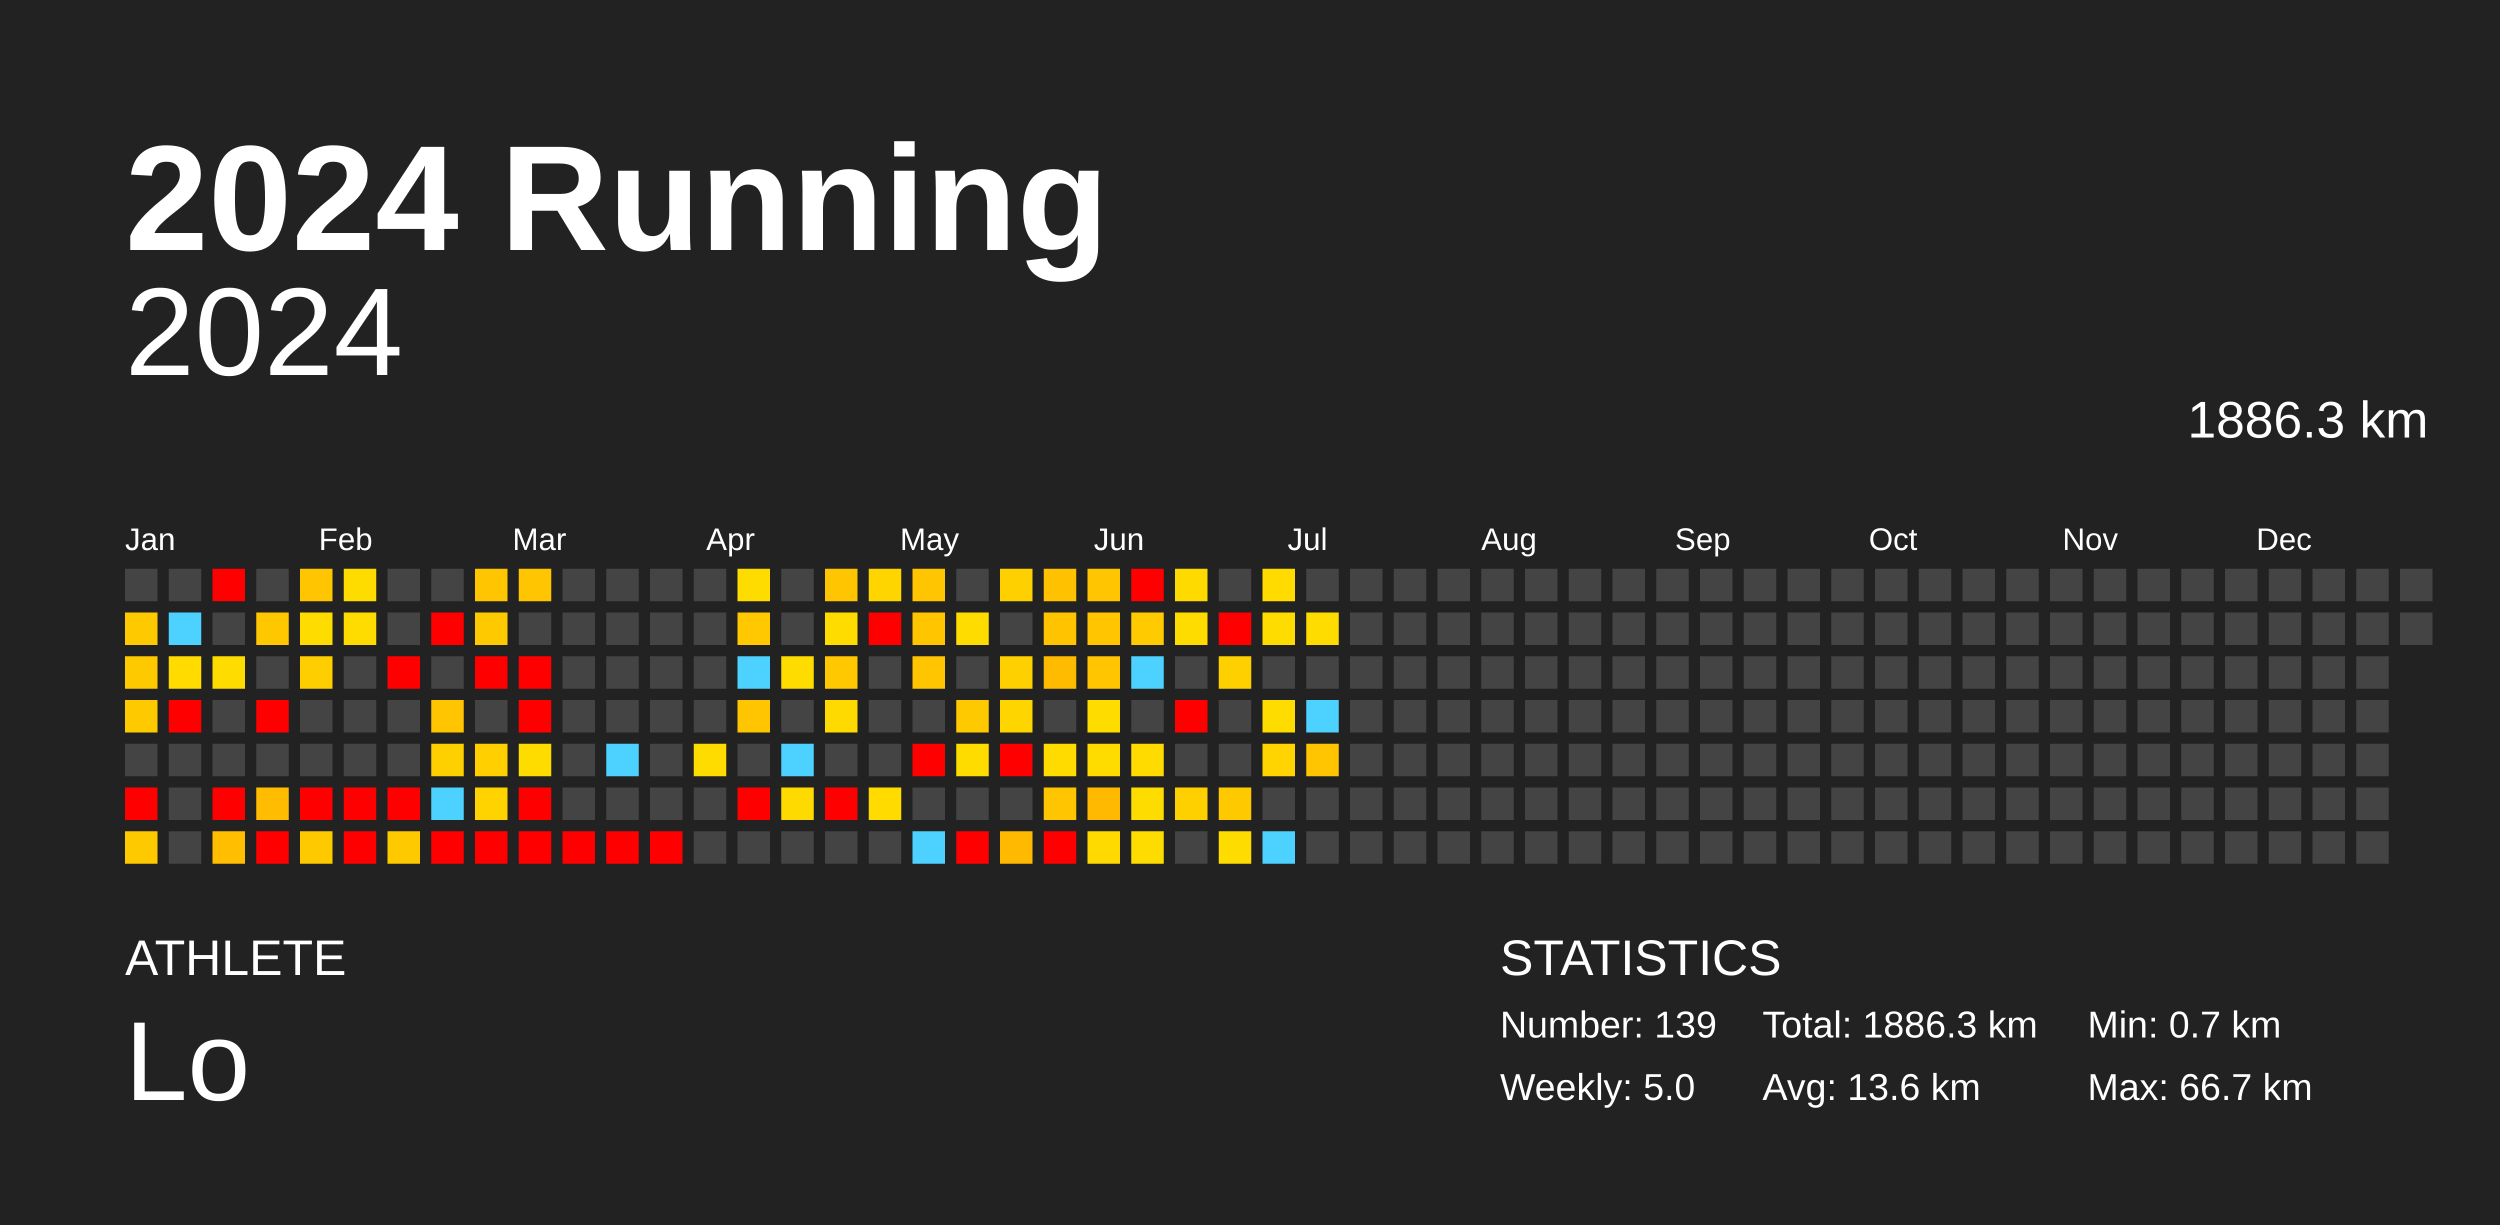
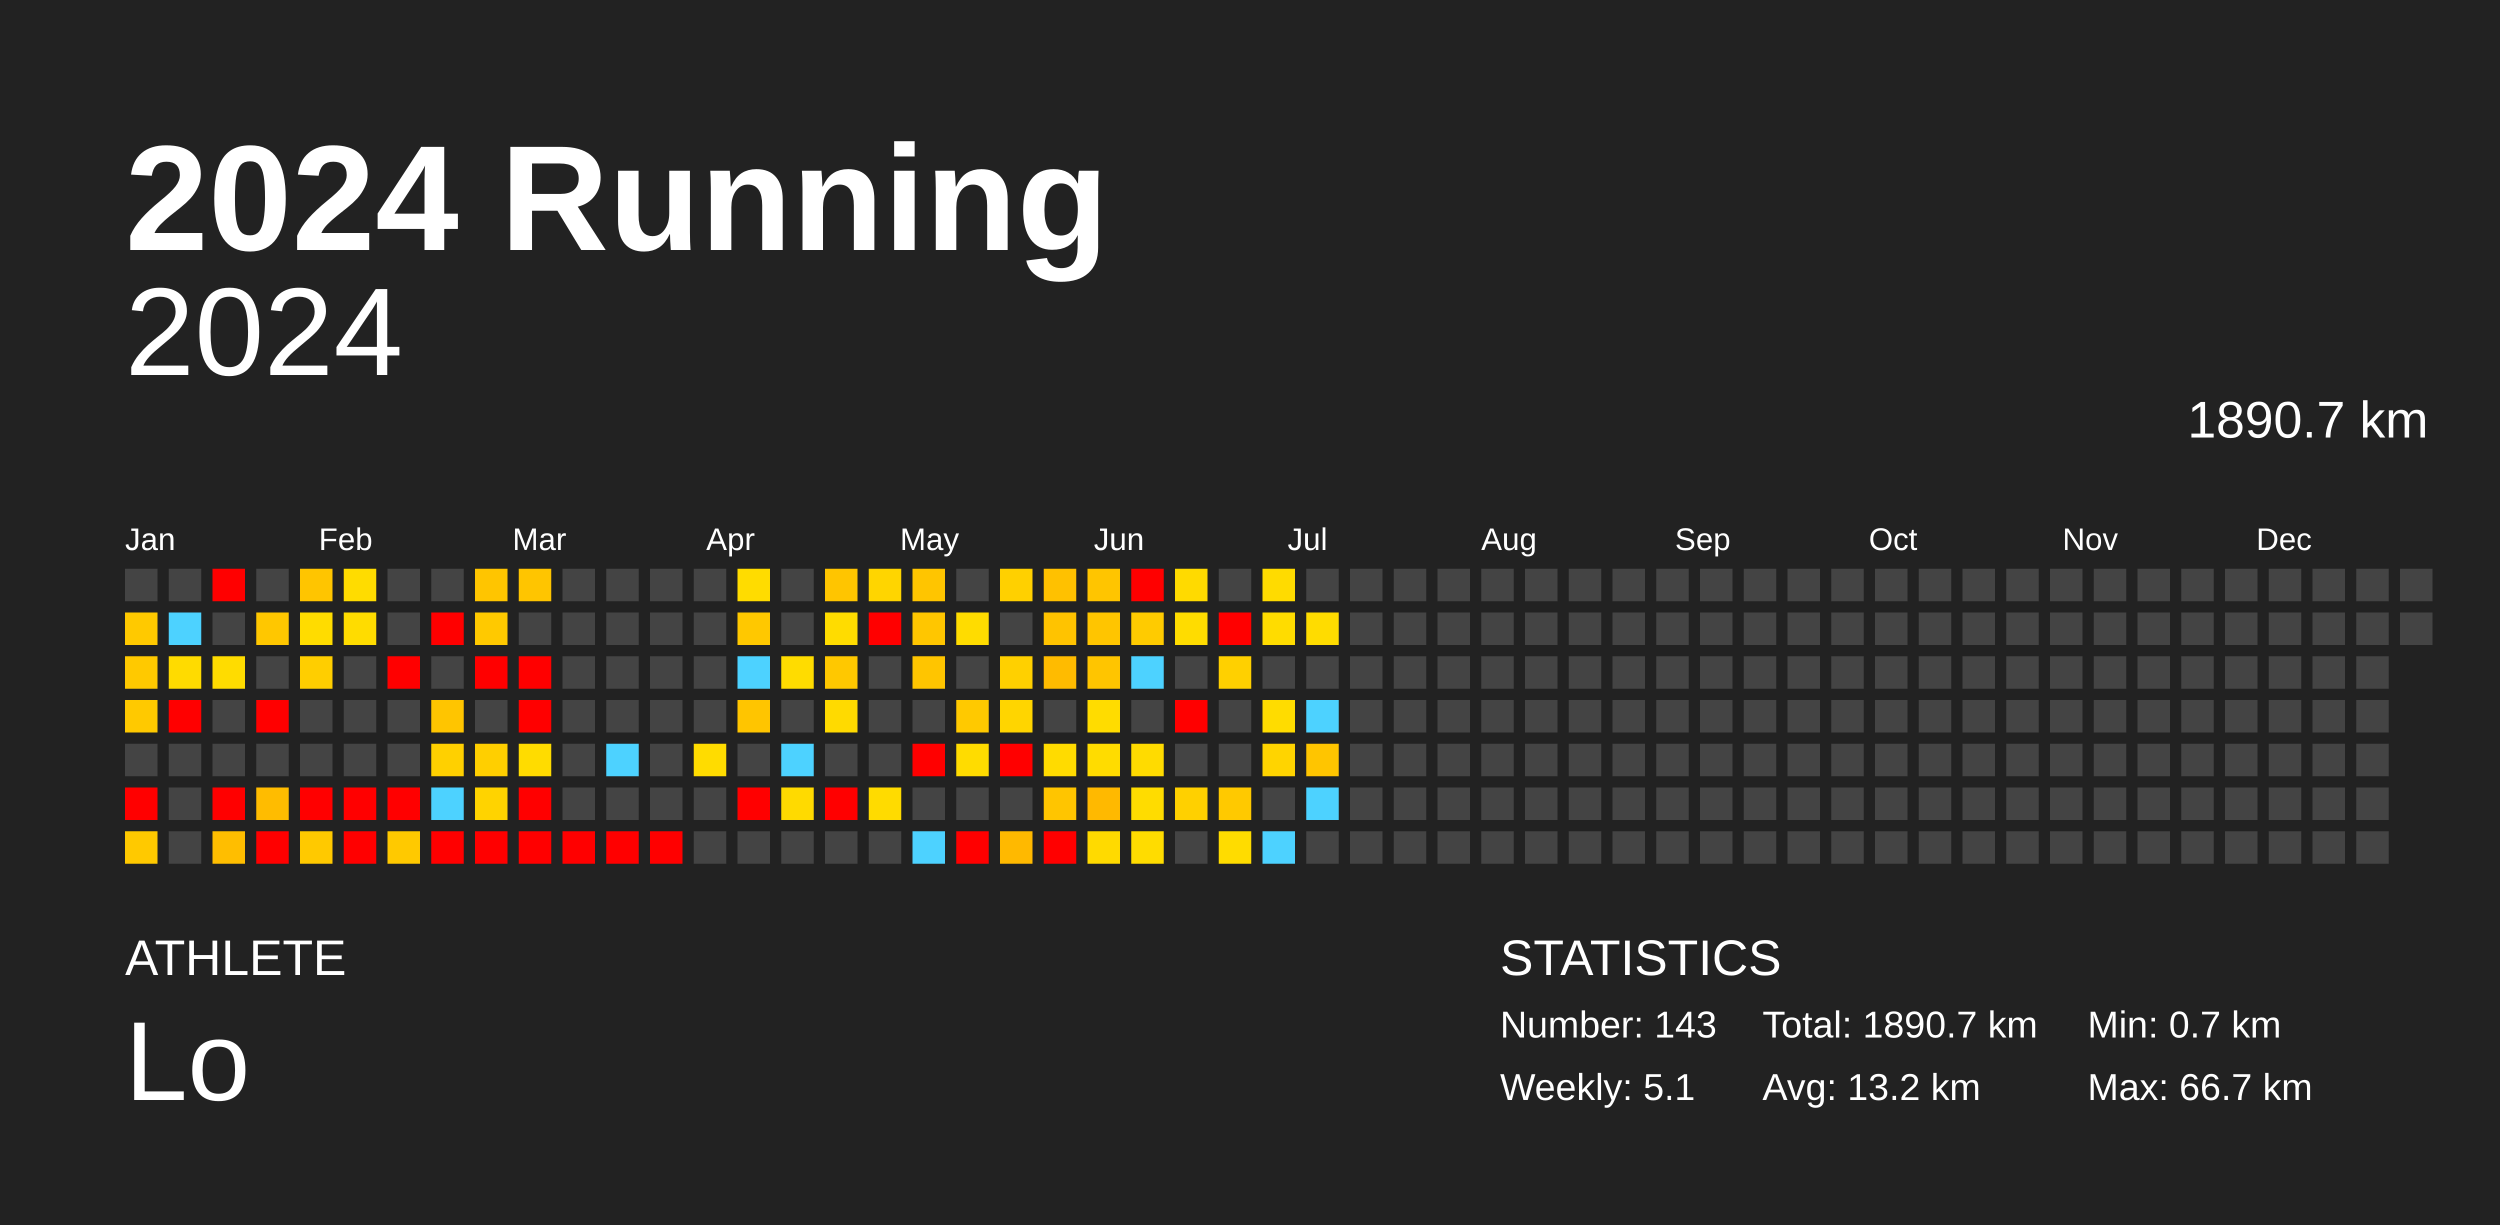
<svg xmlns="http://www.w3.org/2000/svg" baseProfile="full" height="98mm" version="1.1" viewBox="0,0,200,98" width="200mm">
  <defs />
  <rect fill="#222222" height="98" width="200" x="0" y="0" />
  <text fill="#FFFFFF" style="font-size:12px; font-family:Arial; font-weight:bold;" x="10" y="20">2024 Running</text>
  <text fill="#FFFFFF" style="font-size:4px; font-family:Arial" x="10" y="78">ATHLETE</text>
  <text fill="#FFFFFF" style="font-size:9px; font-family:Arial" x="10" y="88">Lo</text>
  <text fill="#FFFFFF" style="font-size:4px; font-family:Arial" x="120" y="78">STATISTICS</text>
-   <text fill="#FFFFFF" style="font-size:3px; font-family:Arial" x="120" y="83">Number: 139</text>
-   <text fill="#FFFFFF" style="font-size:3px; font-family:Arial" x="120" y="88">Weekly: 5.0</text>
-   <text fill="#FFFFFF" style="font-size:3px; font-family:Arial" x="141" y="83">Total: 1886.3 km</text>
-   <text fill="#FFFFFF" style="font-size:3px; font-family:Arial" x="141" y="88">Avg: 13.6 km</text>
+   <text fill="#FFFFFF" style="font-size:3px; font-family:Arial" x="120" y="83">Number: 143</text>
+   <text fill="#FFFFFF" style="font-size:3px; font-family:Arial" x="120" y="88">Weekly: 5.1</text>
+   <text fill="#FFFFFF" style="font-size:3px; font-family:Arial" x="141" y="83">Total: 1890.7 km</text>
+   <text fill="#FFFFFF" style="font-size:3px; font-family:Arial" x="141" y="88">Avg: 13.2 km</text>
  <text fill="#FFFFFF" style="font-size:3px; font-family:Arial" x="167" y="83">Min: 0.7 km</text>
  <text fill="#FFFFFF" style="font-size:3px; font-family:Arial" x="167" y="88">Max: 66.7 km</text>
  <text alignment-baseline="hanging" fill="#FFFFFF" style="font-size:10.0px; font-family:Arial;" x="10" y="30">2024</text>
-   <text alignment-baseline="hanging" fill="#FFFFFF" style="font-size:4.125px; font-family:Arial;" x="175" y="35">1886.3 km</text>
+   <text alignment-baseline="hanging" fill="#FFFFFF" style="font-size:4.125px; font-family:Arial;" x="175" y="35">1890.7 km</text>
  <text fill="#FFFFFF" style="font-size:2.5px; font-family:Arial" x="10.0" y="44">Jan</text>
  <text fill="#FFFFFF" style="font-size:2.5px; font-family:Arial" x="25.5" y="44">Feb</text>
  <text fill="#FFFFFF" style="font-size:2.5px; font-family:Arial" x="41.0" y="44">Mar</text>
  <text fill="#FFFFFF" style="font-size:2.5px; font-family:Arial" x="56.5" y="44">Apr</text>
  <text fill="#FFFFFF" style="font-size:2.5px; font-family:Arial" x="72.0" y="44">May</text>
  <text fill="#FFFFFF" style="font-size:2.5px; font-family:Arial" x="87.5" y="44">Jun</text>
  <text fill="#FFFFFF" style="font-size:2.5px; font-family:Arial" x="103.0" y="44">Jul</text>
  <text fill="#FFFFFF" style="font-size:2.5px; font-family:Arial" x="118.5" y="44">Aug</text>
  <text fill="#FFFFFF" style="font-size:2.5px; font-family:Arial" x="134.0" y="44">Sep</text>
  <text fill="#FFFFFF" style="font-size:2.5px; font-family:Arial" x="149.5" y="44">Oct</text>
  <text fill="#FFFFFF" style="font-size:2.5px; font-family:Arial" x="165.0" y="44">Nov</text>
  <text fill="#FFFFFF" style="font-size:2.5px; font-family:Arial" x="180.5" y="44">Dec</text>
  <rect fill="#444444" height="2.6" width="2.6" x="10.0" y="45.5" />
  <rect fill="#ffc900" height="2.6" width="2.6" x="10.0" y="49.0" />
  <rect fill="#ffc900" height="2.6" width="2.6" x="10.0" y="52.5" />
  <rect fill="#ffc900" height="2.6" width="2.6" x="10.0" y="56.0" />
  <rect fill="#444444" height="2.6" width="2.6" x="10.0" y="59.5" />
  <rect fill="red" height="2.6" width="2.6" x="10.0" y="63.0" />
  <rect fill="#ffc900" height="2.6" width="2.6" x="10.0" y="66.5" />
  <rect fill="#444444" height="2.6" width="2.6" x="13.5" y="45.5" />
  <rect fill="#4dd2ff" height="2.6" width="2.6" x="13.5" y="49.0" />
  <rect fill="#ffdb00" height="2.6" width="2.6" x="13.5" y="52.5" />
  <rect fill="red" height="2.6" width="2.6" x="13.5" y="56.0" />
  <rect fill="#444444" height="2.6" width="2.6" x="13.5" y="59.5" />
  <rect fill="#444444" height="2.6" width="2.6" x="13.5" y="63.0" />
  <rect fill="#444444" height="2.6" width="2.6" x="13.5" y="66.5" />
  <rect fill="red" height="2.6" width="2.6" x="17.0" y="45.5" />
  <rect fill="#444444" height="2.6" width="2.6" x="17.0" y="49.0" />
  <rect fill="#ffdc00" height="2.6" width="2.6" x="17.0" y="52.5" />
  <rect fill="#444444" height="2.6" width="2.6" x="17.0" y="56.0" />
  <rect fill="#444444" height="2.6" width="2.6" x="17.0" y="59.5" />
  <rect fill="red" height="2.6" width="2.6" x="17.0" y="63.0" />
  <rect fill="#ffbe00" height="2.6" width="2.6" x="17.0" y="66.5" />
  <rect fill="#444444" height="2.6" width="2.6" x="20.5" y="45.5" />
  <rect fill="#ffc700" height="2.6" width="2.6" x="20.5" y="49.0" />
  <rect fill="#444444" height="2.6" width="2.6" x="20.5" y="52.5" />
  <rect fill="red" height="2.6" width="2.6" x="20.5" y="56.0" />
  <rect fill="#444444" height="2.6" width="2.6" x="20.5" y="59.5" />
  <rect fill="#ffbc00" height="2.6" width="2.6" x="20.5" y="63.0" />
  <rect fill="red" height="2.6" width="2.6" x="20.5" y="66.5" />
  <rect fill="#ffc500" height="2.6" width="2.6" x="24.0" y="45.5" />
  <rect fill="#ffdc00" height="2.6" width="2.6" x="24.0" y="49.0" />
  <rect fill="#ffce00" height="2.6" width="2.6" x="24.0" y="52.5" />
  <rect fill="#444444" height="2.6" width="2.6" x="24.0" y="56.0" />
  <rect fill="#444444" height="2.6" width="2.6" x="24.0" y="59.5" />
  <rect fill="red" height="2.6" width="2.6" x="24.0" y="63.0" />
  <rect fill="#ffc900" height="2.6" width="2.6" x="24.0" y="66.5" />
  <rect fill="#ffdc00" height="2.6" width="2.6" x="27.5" y="45.5" />
  <rect fill="#ffdc00" height="2.6" width="2.6" x="27.5" y="49.0" />
  <rect fill="#444444" height="2.6" width="2.6" x="27.5" y="52.5" />
  <rect fill="#444444" height="2.6" width="2.6" x="27.5" y="56.0" />
  <rect fill="#444444" height="2.6" width="2.6" x="27.5" y="59.5" />
  <rect fill="red" height="2.6" width="2.6" x="27.5" y="63.0" />
  <rect fill="red" height="2.6" width="2.6" x="27.5" y="66.5" />
  <rect fill="#444444" height="2.6" width="2.6" x="31.0" y="45.5" />
  <rect fill="#444444" height="2.6" width="2.6" x="31.0" y="49.0" />
  <rect fill="red" height="2.6" width="2.6" x="31.0" y="52.5" />
  <rect fill="#444444" height="2.6" width="2.6" x="31.0" y="56.0" />
  <rect fill="#444444" height="2.6" width="2.6" x="31.0" y="59.5" />
  <rect fill="red" height="2.6" width="2.6" x="31.0" y="63.0" />
  <rect fill="#ffc900" height="2.6" width="2.6" x="31.0" y="66.5" />
  <rect fill="#444444" height="2.6" width="2.6" x="34.5" y="45.5" />
  <rect fill="red" height="2.6" width="2.6" x="34.5" y="49.0" />
  <rect fill="#444444" height="2.6" width="2.6" x="34.5" y="52.5" />
  <rect fill="#ffc500" height="2.6" width="2.6" x="34.5" y="56.0" />
  <rect fill="#ffd000" height="2.6" width="2.6" x="34.5" y="59.5" />
  <rect fill="#4dd2ff" height="2.6" width="2.6" x="34.5" y="63.0" />
  <rect fill="red" height="2.6" width="2.6" x="34.5" y="66.5" />
  <rect fill="#ffc500" height="2.6" width="2.6" x="38.0" y="45.5" />
  <rect fill="#ffc900" height="2.6" width="2.6" x="38.0" y="49.0" />
  <rect fill="red" height="2.6" width="2.6" x="38.0" y="52.5" />
  <rect fill="#444444" height="2.6" width="2.6" x="38.0" y="56.0" />
  <rect fill="#ffcf00" height="2.6" width="2.6" x="38.0" y="59.5" />
  <rect fill="#ffd300" height="2.6" width="2.6" x="38.0" y="63.0" />
  <rect fill="red" height="2.6" width="2.6" x="38.0" y="66.5" />
  <rect fill="#ffc500" height="2.6" width="2.6" x="41.5" y="45.5" />
  <rect fill="#444444" height="2.6" width="2.6" x="41.5" y="49.0" />
  <rect fill="red" height="2.6" width="2.6" x="41.5" y="52.5" />
  <rect fill="red" height="2.6" width="2.6" x="41.5" y="56.0" />
  <rect fill="#ffdc00" height="2.6" width="2.6" x="41.5" y="59.5" />
  <rect fill="red" height="2.6" width="2.6" x="41.5" y="63.0" />
  <rect fill="red" height="2.6" width="2.6" x="41.5" y="66.5" />
  <rect fill="#444444" height="2.6" width="2.6" x="45.0" y="45.5" />
  <rect fill="#444444" height="2.6" width="2.6" x="45.0" y="49.0" />
  <rect fill="#444444" height="2.6" width="2.6" x="45.0" y="52.5" />
  <rect fill="#444444" height="2.6" width="2.6" x="45.0" y="56.0" />
  <rect fill="#444444" height="2.6" width="2.6" x="45.0" y="59.5" />
  <rect fill="#444444" height="2.6" width="2.6" x="45.0" y="63.0" />
  <rect fill="red" height="2.6" width="2.6" x="45.0" y="66.5" />
  <rect fill="#444444" height="2.6" width="2.6" x="48.5" y="45.5" />
  <rect fill="#444444" height="2.6" width="2.6" x="48.5" y="49.0" />
  <rect fill="#444444" height="2.6" width="2.6" x="48.5" y="52.5" />
  <rect fill="#444444" height="2.6" width="2.6" x="48.5" y="56.0" />
  <rect fill="#4dd2ff" height="2.6" width="2.6" x="48.5" y="59.5" />
  <rect fill="#444444" height="2.6" width="2.6" x="48.5" y="63.0" />
  <rect fill="red" height="2.6" width="2.6" x="48.5" y="66.5" />
  <rect fill="#444444" height="2.6" width="2.6" x="52.0" y="45.5" />
  <rect fill="#444444" height="2.6" width="2.6" x="52.0" y="49.0" />
  <rect fill="#444444" height="2.6" width="2.6" x="52.0" y="52.5" />
  <rect fill="#444444" height="2.6" width="2.6" x="52.0" y="56.0" />
  <rect fill="#444444" height="2.6" width="2.6" x="52.0" y="59.5" />
  <rect fill="#444444" height="2.6" width="2.6" x="52.0" y="63.0" />
  <rect fill="red" height="2.6" width="2.6" x="52.0" y="66.5" />
  <rect fill="#444444" height="2.6" width="2.6" x="55.5" y="45.5" />
  <rect fill="#444444" height="2.6" width="2.6" x="55.5" y="49.0" />
  <rect fill="#444444" height="2.6" width="2.6" x="55.5" y="52.5" />
  <rect fill="#444444" height="2.6" width="2.6" x="55.5" y="56.0" />
  <rect fill="#ffdc00" height="2.6" width="2.6" x="55.5" y="59.5" />
  <rect fill="#444444" height="2.6" width="2.6" x="55.5" y="63.0" />
  <rect fill="#444444" height="2.6" width="2.6" x="55.5" y="66.5" />
  <rect fill="#ffdc00" height="2.6" width="2.6" x="59.0" y="45.5" />
  <rect fill="#ffc800" height="2.6" width="2.6" x="59.0" y="49.0" />
  <rect fill="#4dd2ff" height="2.6" width="2.6" x="59.0" y="52.5" />
  <rect fill="#ffc500" height="2.6" width="2.6" x="59.0" y="56.0" />
  <rect fill="#444444" height="2.6" width="2.6" x="59.0" y="59.5" />
  <rect fill="red" height="2.6" width="2.6" x="59.0" y="63.0" />
  <rect fill="#444444" height="2.6" width="2.6" x="59.0" y="66.5" />
  <rect fill="#444444" height="2.6" width="2.6" x="62.5" y="45.5" />
  <rect fill="#444444" height="2.6" width="2.6" x="62.5" y="49.0" />
  <rect fill="#ffdc00" height="2.6" width="2.6" x="62.5" y="52.5" />
  <rect fill="#444444" height="2.6" width="2.6" x="62.5" y="56.0" />
  <rect fill="#4dd2ff" height="2.6" width="2.6" x="62.5" y="59.5" />
  <rect fill="#ffda00" height="2.6" width="2.6" x="62.5" y="63.0" />
  <rect fill="#444444" height="2.6" width="2.6" x="62.5" y="66.5" />
  <rect fill="#ffc500" height="2.6" width="2.6" x="66.0" y="45.5" />
  <rect fill="#ffdc00" height="2.6" width="2.6" x="66.0" y="49.0" />
  <rect fill="#ffc800" height="2.6" width="2.6" x="66.0" y="52.5" />
  <rect fill="#ffda00" height="2.6" width="2.6" x="66.0" y="56.0" />
  <rect fill="#444444" height="2.6" width="2.6" x="66.0" y="59.5" />
  <rect fill="red" height="2.6" width="2.6" x="66.0" y="63.0" />
  <rect fill="#444444" height="2.6" width="2.6" x="66.0" y="66.5" />
  <rect fill="#ffd500" height="2.6" width="2.6" x="69.5" y="45.5" />
  <rect fill="red" height="2.6" width="2.6" x="69.5" y="49.0" />
  <rect fill="#444444" height="2.6" width="2.6" x="69.5" y="52.5" />
  <rect fill="#444444" height="2.6" width="2.6" x="69.5" y="56.0" />
  <rect fill="#444444" height="2.6" width="2.6" x="69.5" y="59.5" />
  <rect fill="#ffdb00" height="2.6" width="2.6" x="69.5" y="63.0" />
  <rect fill="#444444" height="2.6" width="2.6" x="69.5" y="66.5" />
  <rect fill="#ffc500" height="2.6" width="2.6" x="73.0" y="45.5" />
  <rect fill="#ffc600" height="2.6" width="2.6" x="73.0" y="49.0" />
  <rect fill="#ffc500" height="2.6" width="2.6" x="73.0" y="52.5" />
  <rect fill="#444444" height="2.6" width="2.6" x="73.0" y="56.0" />
  <rect fill="red" height="2.6" width="2.6" x="73.0" y="59.5" />
  <rect fill="#444444" height="2.6" width="2.6" x="73.0" y="63.0" />
  <rect fill="#4dd2ff" height="2.6" width="2.6" x="73.0" y="66.5" />
  <rect fill="#444444" height="2.6" width="2.6" x="76.5" y="45.5" />
  <rect fill="#ffdc00" height="2.6" width="2.6" x="76.5" y="49.0" />
  <rect fill="#444444" height="2.6" width="2.6" x="76.5" y="52.5" />
  <rect fill="#ffc900" height="2.6" width="2.6" x="76.5" y="56.0" />
  <rect fill="#ffdc00" height="2.6" width="2.6" x="76.5" y="59.5" />
  <rect fill="#444444" height="2.6" width="2.6" x="76.5" y="63.0" />
  <rect fill="red" height="2.6" width="2.6" x="76.5" y="66.5" />
  <rect fill="#ffd000" height="2.6" width="2.6" x="80.0" y="45.5" />
  <rect fill="#444444" height="2.6" width="2.6" x="80.0" y="49.0" />
  <rect fill="#ffd000" height="2.6" width="2.6" x="80.0" y="52.5" />
  <rect fill="#ffd500" height="2.6" width="2.6" x="80.0" y="56.0" />
  <rect fill="red" height="2.6" width="2.6" x="80.0" y="59.5" />
  <rect fill="#444444" height="2.6" width="2.6" x="80.0" y="63.0" />
  <rect fill="#ffb900" height="2.6" width="2.6" x="80.0" y="66.5" />
  <rect fill="#ffc100" height="2.6" width="2.6" x="83.5" y="45.5" />
  <rect fill="#ffc300" height="2.6" width="2.6" x="83.5" y="49.0" />
  <rect fill="#ffbb00" height="2.6" width="2.6" x="83.5" y="52.5" />
  <rect fill="#444444" height="2.6" width="2.6" x="83.5" y="56.0" />
  <rect fill="#ffdb00" height="2.6" width="2.6" x="83.5" y="59.5" />
  <rect fill="#ffc500" height="2.6" width="2.6" x="83.5" y="63.0" />
  <rect fill="red" height="2.6" width="2.6" x="83.5" y="66.5" />
  <rect fill="#ffc500" height="2.6" width="2.6" x="87.0" y="45.5" />
  <rect fill="#ffc500" height="2.6" width="2.6" x="87.0" y="49.0" />
  <rect fill="#ffc500" height="2.6" width="2.6" x="87.0" y="52.5" />
  <rect fill="#ffdc00" height="2.6" width="2.6" x="87.0" y="56.0" />
  <rect fill="#ffdc00" height="2.6" width="2.6" x="87.0" y="59.5" />
  <rect fill="#ffb900" height="2.6" width="2.6" x="87.0" y="63.0" />
  <rect fill="#ffda00" height="2.6" width="2.6" x="87.0" y="66.5" />
  <rect fill="red" height="2.6" width="2.6" x="90.5" y="45.5" />
  <rect fill="#ffcb00" height="2.6" width="2.6" x="90.5" y="49.0" />
  <rect fill="#4dd2ff" height="2.6" width="2.6" x="90.5" y="52.5" />
  <rect fill="#444444" height="2.6" width="2.6" x="90.5" y="56.0" />
  <rect fill="#ffdb00" height="2.6" width="2.6" x="90.5" y="59.5" />
  <rect fill="#ffdc00" height="2.6" width="2.6" x="90.5" y="63.0" />
  <rect fill="#ffdc00" height="2.6" width="2.6" x="90.5" y="66.5" />
  <rect fill="#ffda00" height="2.6" width="2.6" x="94.0" y="45.5" />
  <rect fill="#ffdc00" height="2.6" width="2.6" x="94.0" y="49.0" />
  <rect fill="#444444" height="2.6" width="2.6" x="94.0" y="52.5" />
  <rect fill="red" height="2.6" width="2.6" x="94.0" y="56.0" />
  <rect fill="#444444" height="2.6" width="2.6" x="94.0" y="59.5" />
  <rect fill="#ffd000" height="2.6" width="2.6" x="94.0" y="63.0" />
  <rect fill="#444444" height="2.6" width="2.6" x="94.0" y="66.5" />
  <rect fill="#444444" height="2.6" width="2.6" x="97.5" y="45.5" />
  <rect fill="red" height="2.6" width="2.6" x="97.5" y="49.0" />
  <rect fill="#ffd000" height="2.6" width="2.6" x="97.5" y="52.5" />
  <rect fill="#444444" height="2.6" width="2.6" x="97.5" y="56.0" />
  <rect fill="#444444" height="2.6" width="2.6" x="97.5" y="59.5" />
  <rect fill="#ffc900" height="2.6" width="2.6" x="97.5" y="63.0" />
  <rect fill="#ffdc00" height="2.6" width="2.6" x="97.5" y="66.5" />
  <rect fill="#ffdb00" height="2.6" width="2.6" x="101.0" y="45.5" />
  <rect fill="#ffdc00" height="2.6" width="2.6" x="101.0" y="49.0" />
  <rect fill="#444444" height="2.6" width="2.6" x="101.0" y="52.5" />
  <rect fill="#ffdc00" height="2.6" width="2.6" x="101.0" y="56.0" />
  <rect fill="#ffd400" height="2.6" width="2.6" x="101.0" y="59.5" />
  <rect fill="#444444" height="2.6" width="2.6" x="101.0" y="63.0" />
  <rect fill="#4dd2ff" height="2.6" width="2.6" x="101.0" y="66.5" />
  <rect fill="#444444" height="2.6" width="2.6" x="104.5" y="45.5" />
  <rect fill="#ffdc00" height="2.6" width="2.6" x="104.5" y="49.0" />
  <rect fill="#444444" height="2.6" width="2.6" x="104.5" y="52.5" />
  <rect fill="#4dd2ff" height="2.6" width="2.6" x="104.5" y="56.0" />
  <rect fill="#ffc500" height="2.6" width="2.6" x="104.5" y="59.5" />
-   <rect fill="#444444" height="2.6" width="2.6" x="104.5" y="63.0" />
+   <rect fill="#4dd2ff" height="2.6" width="2.6" x="104.5" y="63.0" />
  <rect fill="#444444" height="2.6" width="2.6" x="104.5" y="66.5" />
  <rect fill="#444444" height="2.6" width="2.6" x="108.0" y="45.5" />
  <rect fill="#444444" height="2.6" width="2.6" x="108.0" y="49.0" />
  <rect fill="#444444" height="2.6" width="2.6" x="108.0" y="52.5" />
  <rect fill="#444444" height="2.6" width="2.6" x="108.0" y="56.0" />
  <rect fill="#444444" height="2.6" width="2.6" x="108.0" y="59.5" />
  <rect fill="#444444" height="2.6" width="2.6" x="108.0" y="63.0" />
  <rect fill="#444444" height="2.6" width="2.6" x="108.0" y="66.5" />
  <rect fill="#444444" height="2.6" width="2.6" x="111.5" y="45.5" />
  <rect fill="#444444" height="2.6" width="2.6" x="111.5" y="49.0" />
  <rect fill="#444444" height="2.6" width="2.6" x="111.5" y="52.5" />
  <rect fill="#444444" height="2.6" width="2.6" x="111.5" y="56.0" />
  <rect fill="#444444" height="2.6" width="2.6" x="111.5" y="59.5" />
  <rect fill="#444444" height="2.6" width="2.6" x="111.5" y="63.0" />
  <rect fill="#444444" height="2.6" width="2.6" x="111.5" y="66.5" />
  <rect fill="#444444" height="2.6" width="2.6" x="115.0" y="45.5" />
  <rect fill="#444444" height="2.6" width="2.6" x="115.0" y="49.0" />
  <rect fill="#444444" height="2.6" width="2.6" x="115.0" y="52.5" />
  <rect fill="#444444" height="2.6" width="2.6" x="115.0" y="56.0" />
  <rect fill="#444444" height="2.6" width="2.6" x="115.0" y="59.5" />
  <rect fill="#444444" height="2.6" width="2.6" x="115.0" y="63.0" />
  <rect fill="#444444" height="2.6" width="2.6" x="115.0" y="66.5" />
  <rect fill="#444444" height="2.6" width="2.6" x="118.5" y="45.5" />
  <rect fill="#444444" height="2.6" width="2.6" x="118.5" y="49.0" />
  <rect fill="#444444" height="2.6" width="2.6" x="118.5" y="52.5" />
  <rect fill="#444444" height="2.6" width="2.6" x="118.5" y="56.0" />
  <rect fill="#444444" height="2.6" width="2.6" x="118.5" y="59.5" />
  <rect fill="#444444" height="2.6" width="2.6" x="118.5" y="63.0" />
  <rect fill="#444444" height="2.6" width="2.6" x="118.5" y="66.5" />
  <rect fill="#444444" height="2.6" width="2.6" x="122.0" y="45.5" />
  <rect fill="#444444" height="2.6" width="2.6" x="122.0" y="49.0" />
  <rect fill="#444444" height="2.6" width="2.6" x="122.0" y="52.5" />
  <rect fill="#444444" height="2.6" width="2.6" x="122.0" y="56.0" />
  <rect fill="#444444" height="2.6" width="2.6" x="122.0" y="59.5" />
  <rect fill="#444444" height="2.6" width="2.6" x="122.0" y="63.0" />
  <rect fill="#444444" height="2.6" width="2.6" x="122.0" y="66.5" />
  <rect fill="#444444" height="2.6" width="2.6" x="125.5" y="45.5" />
  <rect fill="#444444" height="2.6" width="2.6" x="125.5" y="49.0" />
  <rect fill="#444444" height="2.6" width="2.6" x="125.5" y="52.5" />
  <rect fill="#444444" height="2.6" width="2.6" x="125.5" y="56.0" />
  <rect fill="#444444" height="2.6" width="2.6" x="125.5" y="59.5" />
  <rect fill="#444444" height="2.6" width="2.6" x="125.5" y="63.0" />
  <rect fill="#444444" height="2.6" width="2.6" x="125.5" y="66.5" />
  <rect fill="#444444" height="2.6" width="2.6" x="129.0" y="45.5" />
  <rect fill="#444444" height="2.6" width="2.6" x="129.0" y="49.0" />
  <rect fill="#444444" height="2.6" width="2.6" x="129.0" y="52.5" />
  <rect fill="#444444" height="2.6" width="2.6" x="129.0" y="56.0" />
  <rect fill="#444444" height="2.6" width="2.6" x="129.0" y="59.5" />
  <rect fill="#444444" height="2.6" width="2.6" x="129.0" y="63.0" />
  <rect fill="#444444" height="2.6" width="2.6" x="129.0" y="66.5" />
  <rect fill="#444444" height="2.6" width="2.6" x="132.5" y="45.5" />
  <rect fill="#444444" height="2.6" width="2.6" x="132.5" y="49.0" />
  <rect fill="#444444" height="2.6" width="2.6" x="132.5" y="52.5" />
  <rect fill="#444444" height="2.6" width="2.6" x="132.5" y="56.0" />
  <rect fill="#444444" height="2.6" width="2.6" x="132.5" y="59.5" />
  <rect fill="#444444" height="2.6" width="2.6" x="132.5" y="63.0" />
  <rect fill="#444444" height="2.6" width="2.6" x="132.5" y="66.5" />
  <rect fill="#444444" height="2.6" width="2.6" x="136.0" y="45.5" />
  <rect fill="#444444" height="2.6" width="2.6" x="136.0" y="49.0" />
  <rect fill="#444444" height="2.6" width="2.6" x="136.0" y="52.5" />
  <rect fill="#444444" height="2.6" width="2.6" x="136.0" y="56.0" />
  <rect fill="#444444" height="2.6" width="2.6" x="136.0" y="59.5" />
  <rect fill="#444444" height="2.6" width="2.6" x="136.0" y="63.0" />
  <rect fill="#444444" height="2.6" width="2.6" x="136.0" y="66.5" />
  <rect fill="#444444" height="2.6" width="2.6" x="139.5" y="45.5" />
  <rect fill="#444444" height="2.6" width="2.6" x="139.5" y="49.0" />
  <rect fill="#444444" height="2.6" width="2.6" x="139.5" y="52.5" />
  <rect fill="#444444" height="2.6" width="2.6" x="139.5" y="56.0" />
  <rect fill="#444444" height="2.6" width="2.6" x="139.5" y="59.5" />
  <rect fill="#444444" height="2.6" width="2.6" x="139.5" y="63.0" />
  <rect fill="#444444" height="2.6" width="2.6" x="139.5" y="66.5" />
  <rect fill="#444444" height="2.6" width="2.6" x="143.0" y="45.5" />
  <rect fill="#444444" height="2.6" width="2.6" x="143.0" y="49.0" />
  <rect fill="#444444" height="2.6" width="2.6" x="143.0" y="52.5" />
  <rect fill="#444444" height="2.6" width="2.6" x="143.0" y="56.0" />
  <rect fill="#444444" height="2.6" width="2.6" x="143.0" y="59.5" />
  <rect fill="#444444" height="2.6" width="2.6" x="143.0" y="63.0" />
  <rect fill="#444444" height="2.6" width="2.6" x="143.0" y="66.5" />
  <rect fill="#444444" height="2.6" width="2.6" x="146.5" y="45.5" />
  <rect fill="#444444" height="2.6" width="2.6" x="146.5" y="49.0" />
  <rect fill="#444444" height="2.6" width="2.6" x="146.5" y="52.5" />
  <rect fill="#444444" height="2.6" width="2.6" x="146.5" y="56.0" />
  <rect fill="#444444" height="2.6" width="2.6" x="146.5" y="59.5" />
  <rect fill="#444444" height="2.6" width="2.6" x="146.5" y="63.0" />
  <rect fill="#444444" height="2.6" width="2.6" x="146.5" y="66.5" />
  <rect fill="#444444" height="2.6" width="2.6" x="150.0" y="45.5" />
  <rect fill="#444444" height="2.6" width="2.6" x="150.0" y="49.0" />
  <rect fill="#444444" height="2.6" width="2.6" x="150.0" y="52.5" />
  <rect fill="#444444" height="2.6" width="2.6" x="150.0" y="56.0" />
  <rect fill="#444444" height="2.6" width="2.6" x="150.0" y="59.5" />
  <rect fill="#444444" height="2.6" width="2.6" x="150.0" y="63.0" />
  <rect fill="#444444" height="2.6" width="2.6" x="150.0" y="66.5" />
  <rect fill="#444444" height="2.6" width="2.6" x="153.5" y="45.5" />
  <rect fill="#444444" height="2.6" width="2.6" x="153.5" y="49.0" />
  <rect fill="#444444" height="2.6" width="2.6" x="153.5" y="52.5" />
  <rect fill="#444444" height="2.6" width="2.6" x="153.5" y="56.0" />
  <rect fill="#444444" height="2.6" width="2.6" x="153.5" y="59.5" />
  <rect fill="#444444" height="2.6" width="2.6" x="153.5" y="63.0" />
  <rect fill="#444444" height="2.6" width="2.6" x="153.5" y="66.5" />
  <rect fill="#444444" height="2.6" width="2.6" x="157.0" y="45.5" />
  <rect fill="#444444" height="2.6" width="2.6" x="157.0" y="49.0" />
  <rect fill="#444444" height="2.6" width="2.6" x="157.0" y="52.5" />
  <rect fill="#444444" height="2.6" width="2.6" x="157.0" y="56.0" />
  <rect fill="#444444" height="2.6" width="2.6" x="157.0" y="59.5" />
  <rect fill="#444444" height="2.6" width="2.6" x="157.0" y="63.0" />
  <rect fill="#444444" height="2.6" width="2.6" x="157.0" y="66.5" />
  <rect fill="#444444" height="2.6" width="2.6" x="160.5" y="45.5" />
  <rect fill="#444444" height="2.6" width="2.6" x="160.5" y="49.0" />
  <rect fill="#444444" height="2.6" width="2.6" x="160.5" y="52.5" />
  <rect fill="#444444" height="2.6" width="2.6" x="160.5" y="56.0" />
  <rect fill="#444444" height="2.6" width="2.6" x="160.5" y="59.5" />
  <rect fill="#444444" height="2.6" width="2.6" x="160.5" y="63.0" />
  <rect fill="#444444" height="2.6" width="2.6" x="160.5" y="66.5" />
  <rect fill="#444444" height="2.6" width="2.6" x="164.0" y="45.5" />
  <rect fill="#444444" height="2.6" width="2.6" x="164.0" y="49.0" />
  <rect fill="#444444" height="2.6" width="2.6" x="164.0" y="52.5" />
  <rect fill="#444444" height="2.6" width="2.6" x="164.0" y="56.0" />
  <rect fill="#444444" height="2.6" width="2.6" x="164.0" y="59.5" />
  <rect fill="#444444" height="2.6" width="2.6" x="164.0" y="63.0" />
  <rect fill="#444444" height="2.6" width="2.6" x="164.0" y="66.5" />
  <rect fill="#444444" height="2.6" width="2.6" x="167.5" y="45.5" />
  <rect fill="#444444" height="2.6" width="2.6" x="167.5" y="49.0" />
  <rect fill="#444444" height="2.6" width="2.6" x="167.5" y="52.5" />
  <rect fill="#444444" height="2.6" width="2.6" x="167.5" y="56.0" />
  <rect fill="#444444" height="2.6" width="2.6" x="167.5" y="59.5" />
  <rect fill="#444444" height="2.6" width="2.6" x="167.5" y="63.0" />
  <rect fill="#444444" height="2.6" width="2.6" x="167.5" y="66.5" />
  <rect fill="#444444" height="2.6" width="2.6" x="171.0" y="45.5" />
  <rect fill="#444444" height="2.6" width="2.6" x="171.0" y="49.0" />
  <rect fill="#444444" height="2.6" width="2.6" x="171.0" y="52.5" />
  <rect fill="#444444" height="2.6" width="2.6" x="171.0" y="56.0" />
  <rect fill="#444444" height="2.6" width="2.6" x="171.0" y="59.5" />
  <rect fill="#444444" height="2.6" width="2.6" x="171.0" y="63.0" />
  <rect fill="#444444" height="2.6" width="2.6" x="171.0" y="66.5" />
  <rect fill="#444444" height="2.6" width="2.6" x="174.5" y="45.5" />
  <rect fill="#444444" height="2.6" width="2.6" x="174.5" y="49.0" />
  <rect fill="#444444" height="2.6" width="2.6" x="174.5" y="52.5" />
  <rect fill="#444444" height="2.6" width="2.6" x="174.5" y="56.0" />
  <rect fill="#444444" height="2.6" width="2.6" x="174.5" y="59.5" />
  <rect fill="#444444" height="2.6" width="2.6" x="174.5" y="63.0" />
  <rect fill="#444444" height="2.6" width="2.6" x="174.5" y="66.5" />
  <rect fill="#444444" height="2.6" width="2.6" x="178.0" y="45.5" />
  <rect fill="#444444" height="2.6" width="2.6" x="178.0" y="49.0" />
  <rect fill="#444444" height="2.6" width="2.6" x="178.0" y="52.5" />
  <rect fill="#444444" height="2.6" width="2.6" x="178.0" y="56.0" />
  <rect fill="#444444" height="2.6" width="2.6" x="178.0" y="59.5" />
  <rect fill="#444444" height="2.6" width="2.6" x="178.0" y="63.0" />
  <rect fill="#444444" height="2.6" width="2.6" x="178.0" y="66.5" />
  <rect fill="#444444" height="2.6" width="2.6" x="181.5" y="45.5" />
  <rect fill="#444444" height="2.6" width="2.6" x="181.5" y="49.0" />
  <rect fill="#444444" height="2.6" width="2.6" x="181.5" y="52.5" />
  <rect fill="#444444" height="2.6" width="2.6" x="181.5" y="56.0" />
  <rect fill="#444444" height="2.6" width="2.6" x="181.5" y="59.5" />
  <rect fill="#444444" height="2.6" width="2.6" x="181.5" y="63.0" />
  <rect fill="#444444" height="2.6" width="2.6" x="181.5" y="66.5" />
  <rect fill="#444444" height="2.6" width="2.6" x="185.0" y="45.5" />
  <rect fill="#444444" height="2.6" width="2.6" x="185.0" y="49.0" />
  <rect fill="#444444" height="2.6" width="2.6" x="185.0" y="52.5" />
  <rect fill="#444444" height="2.6" width="2.6" x="185.0" y="56.0" />
  <rect fill="#444444" height="2.6" width="2.6" x="185.0" y="59.5" />
  <rect fill="#444444" height="2.6" width="2.6" x="185.0" y="63.0" />
  <rect fill="#444444" height="2.6" width="2.6" x="185.0" y="66.5" />
  <rect fill="#444444" height="2.6" width="2.6" x="188.5" y="45.5" />
  <rect fill="#444444" height="2.6" width="2.6" x="188.5" y="49.0" />
  <rect fill="#444444" height="2.6" width="2.6" x="188.5" y="52.5" />
  <rect fill="#444444" height="2.6" width="2.6" x="188.5" y="56.0" />
  <rect fill="#444444" height="2.6" width="2.6" x="188.5" y="59.5" />
  <rect fill="#444444" height="2.6" width="2.6" x="188.5" y="63.0" />
  <rect fill="#444444" height="2.6" width="2.6" x="188.5" y="66.5" />
  <rect fill="#444444" height="2.6" width="2.6" x="192.0" y="45.5" />
  <rect fill="#444444" height="2.6" width="2.6" x="192.0" y="49.0" />
</svg>
